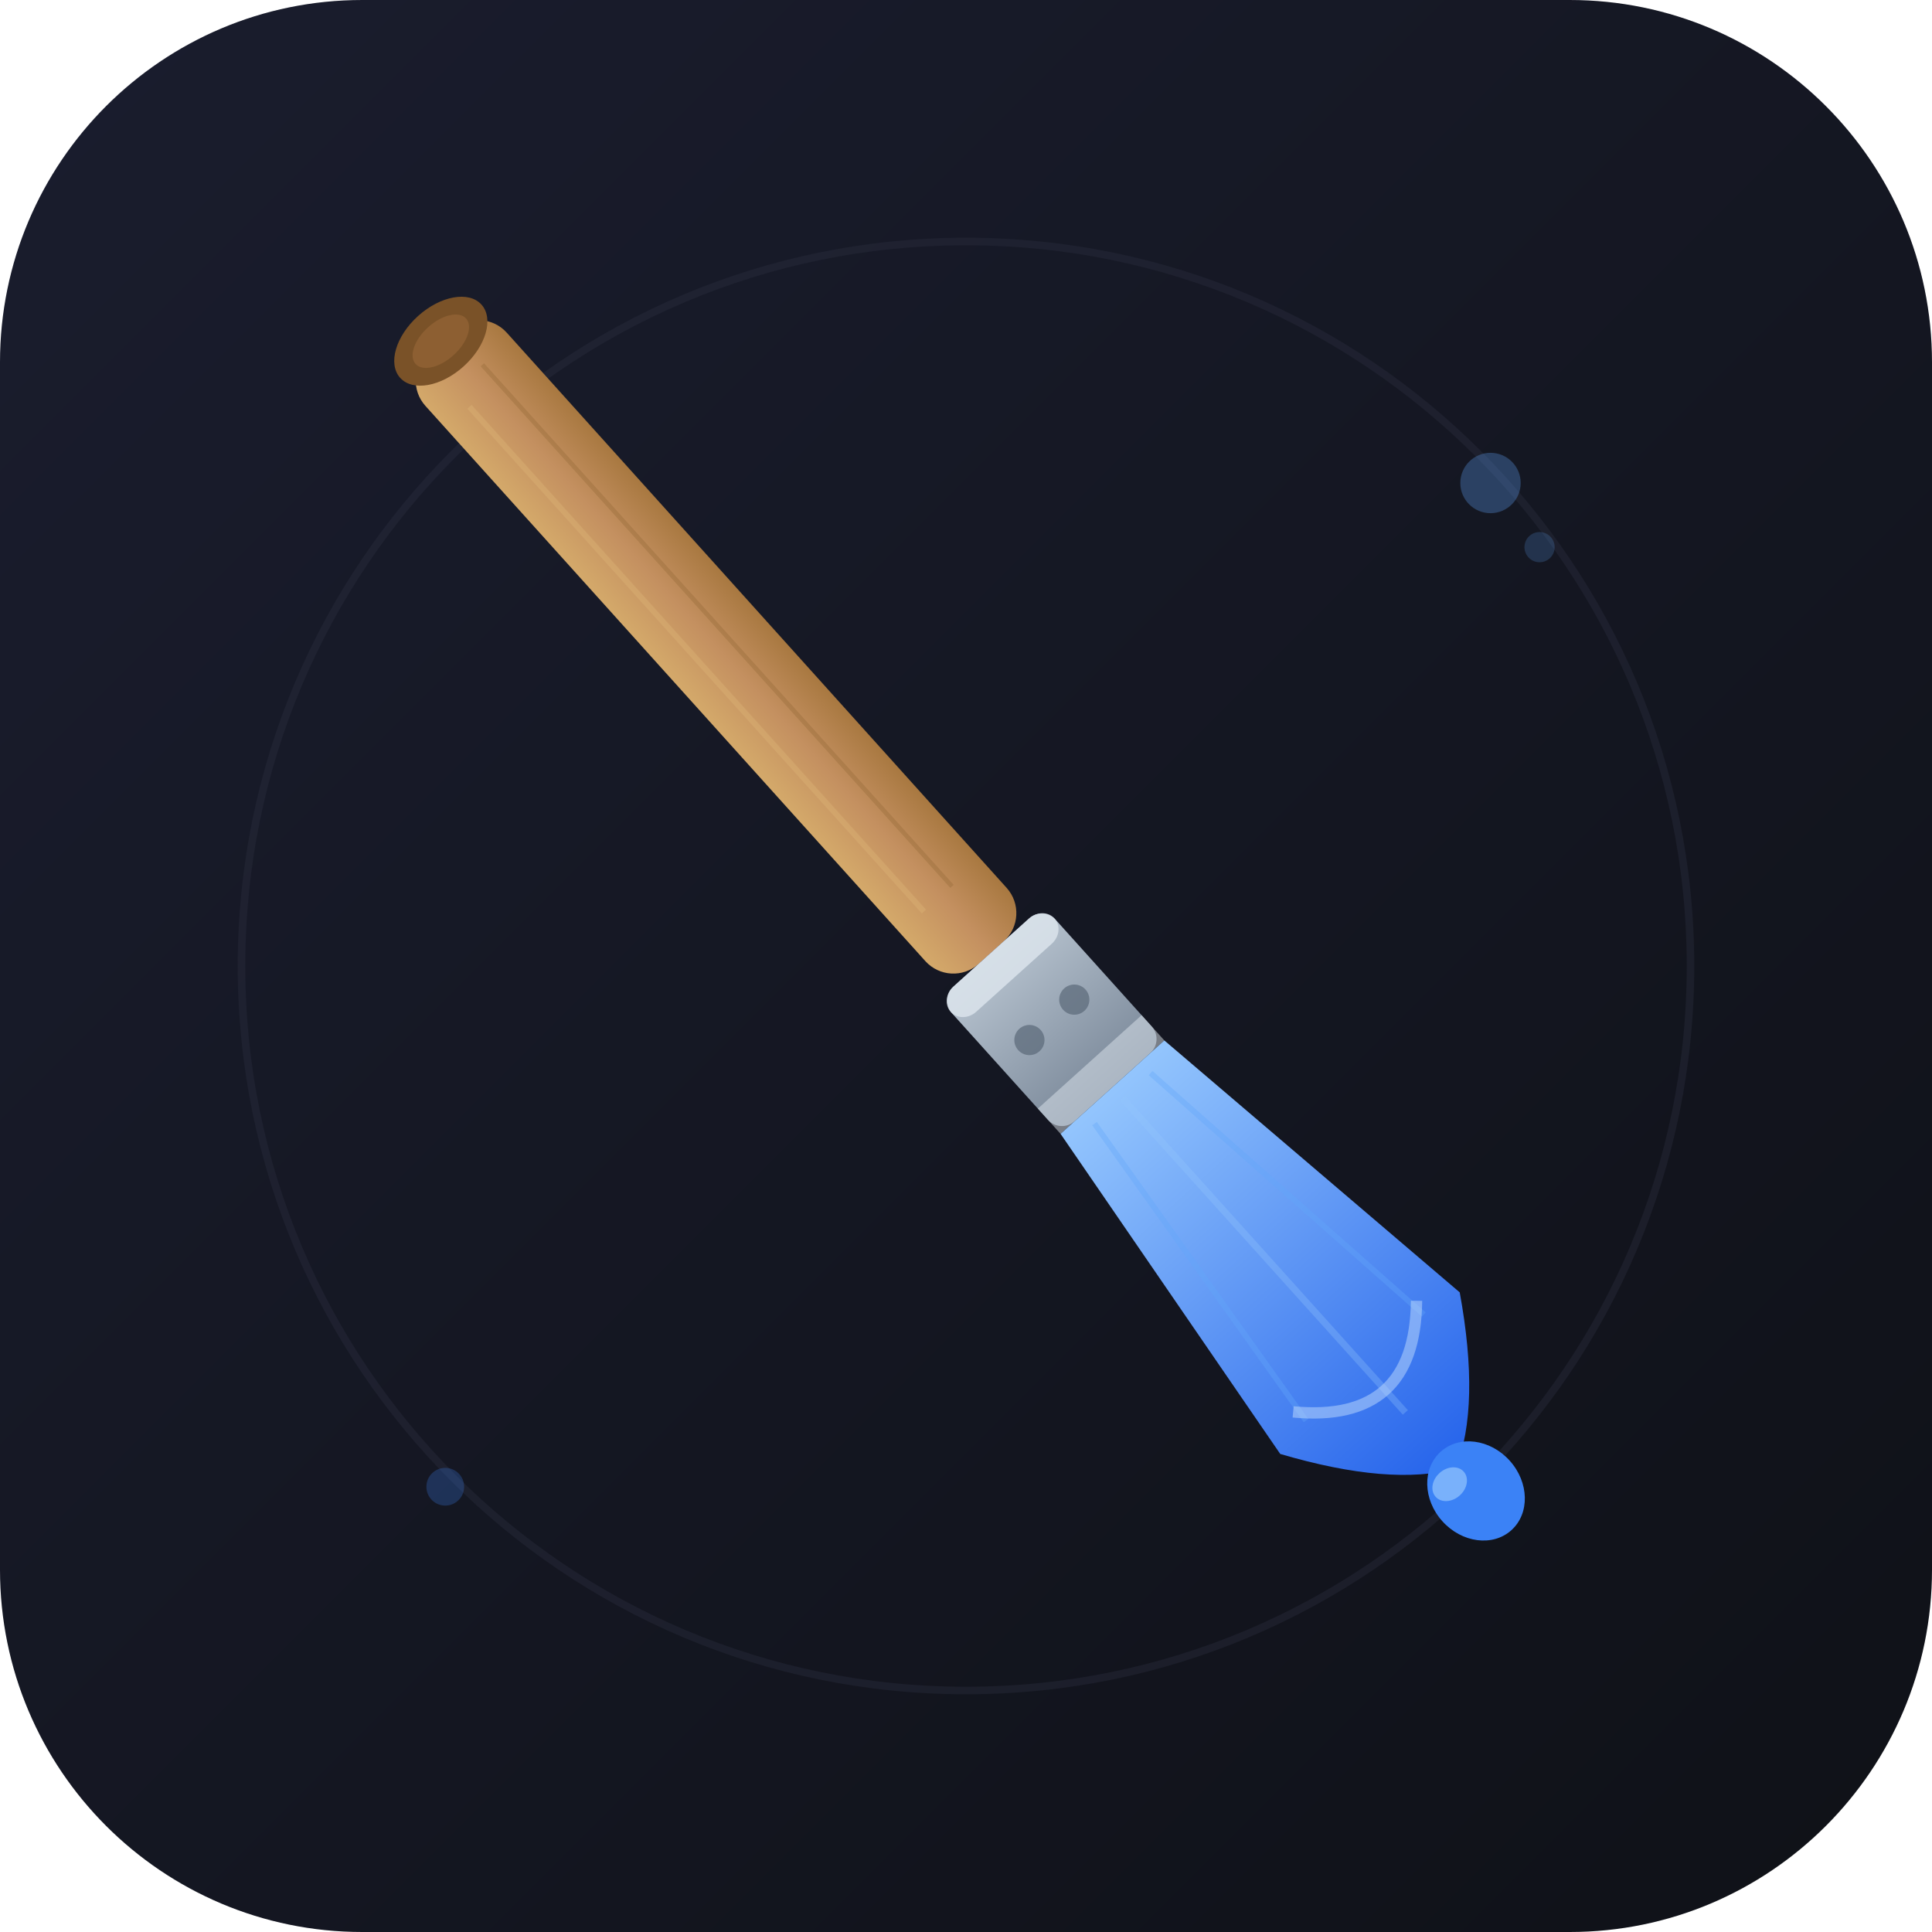
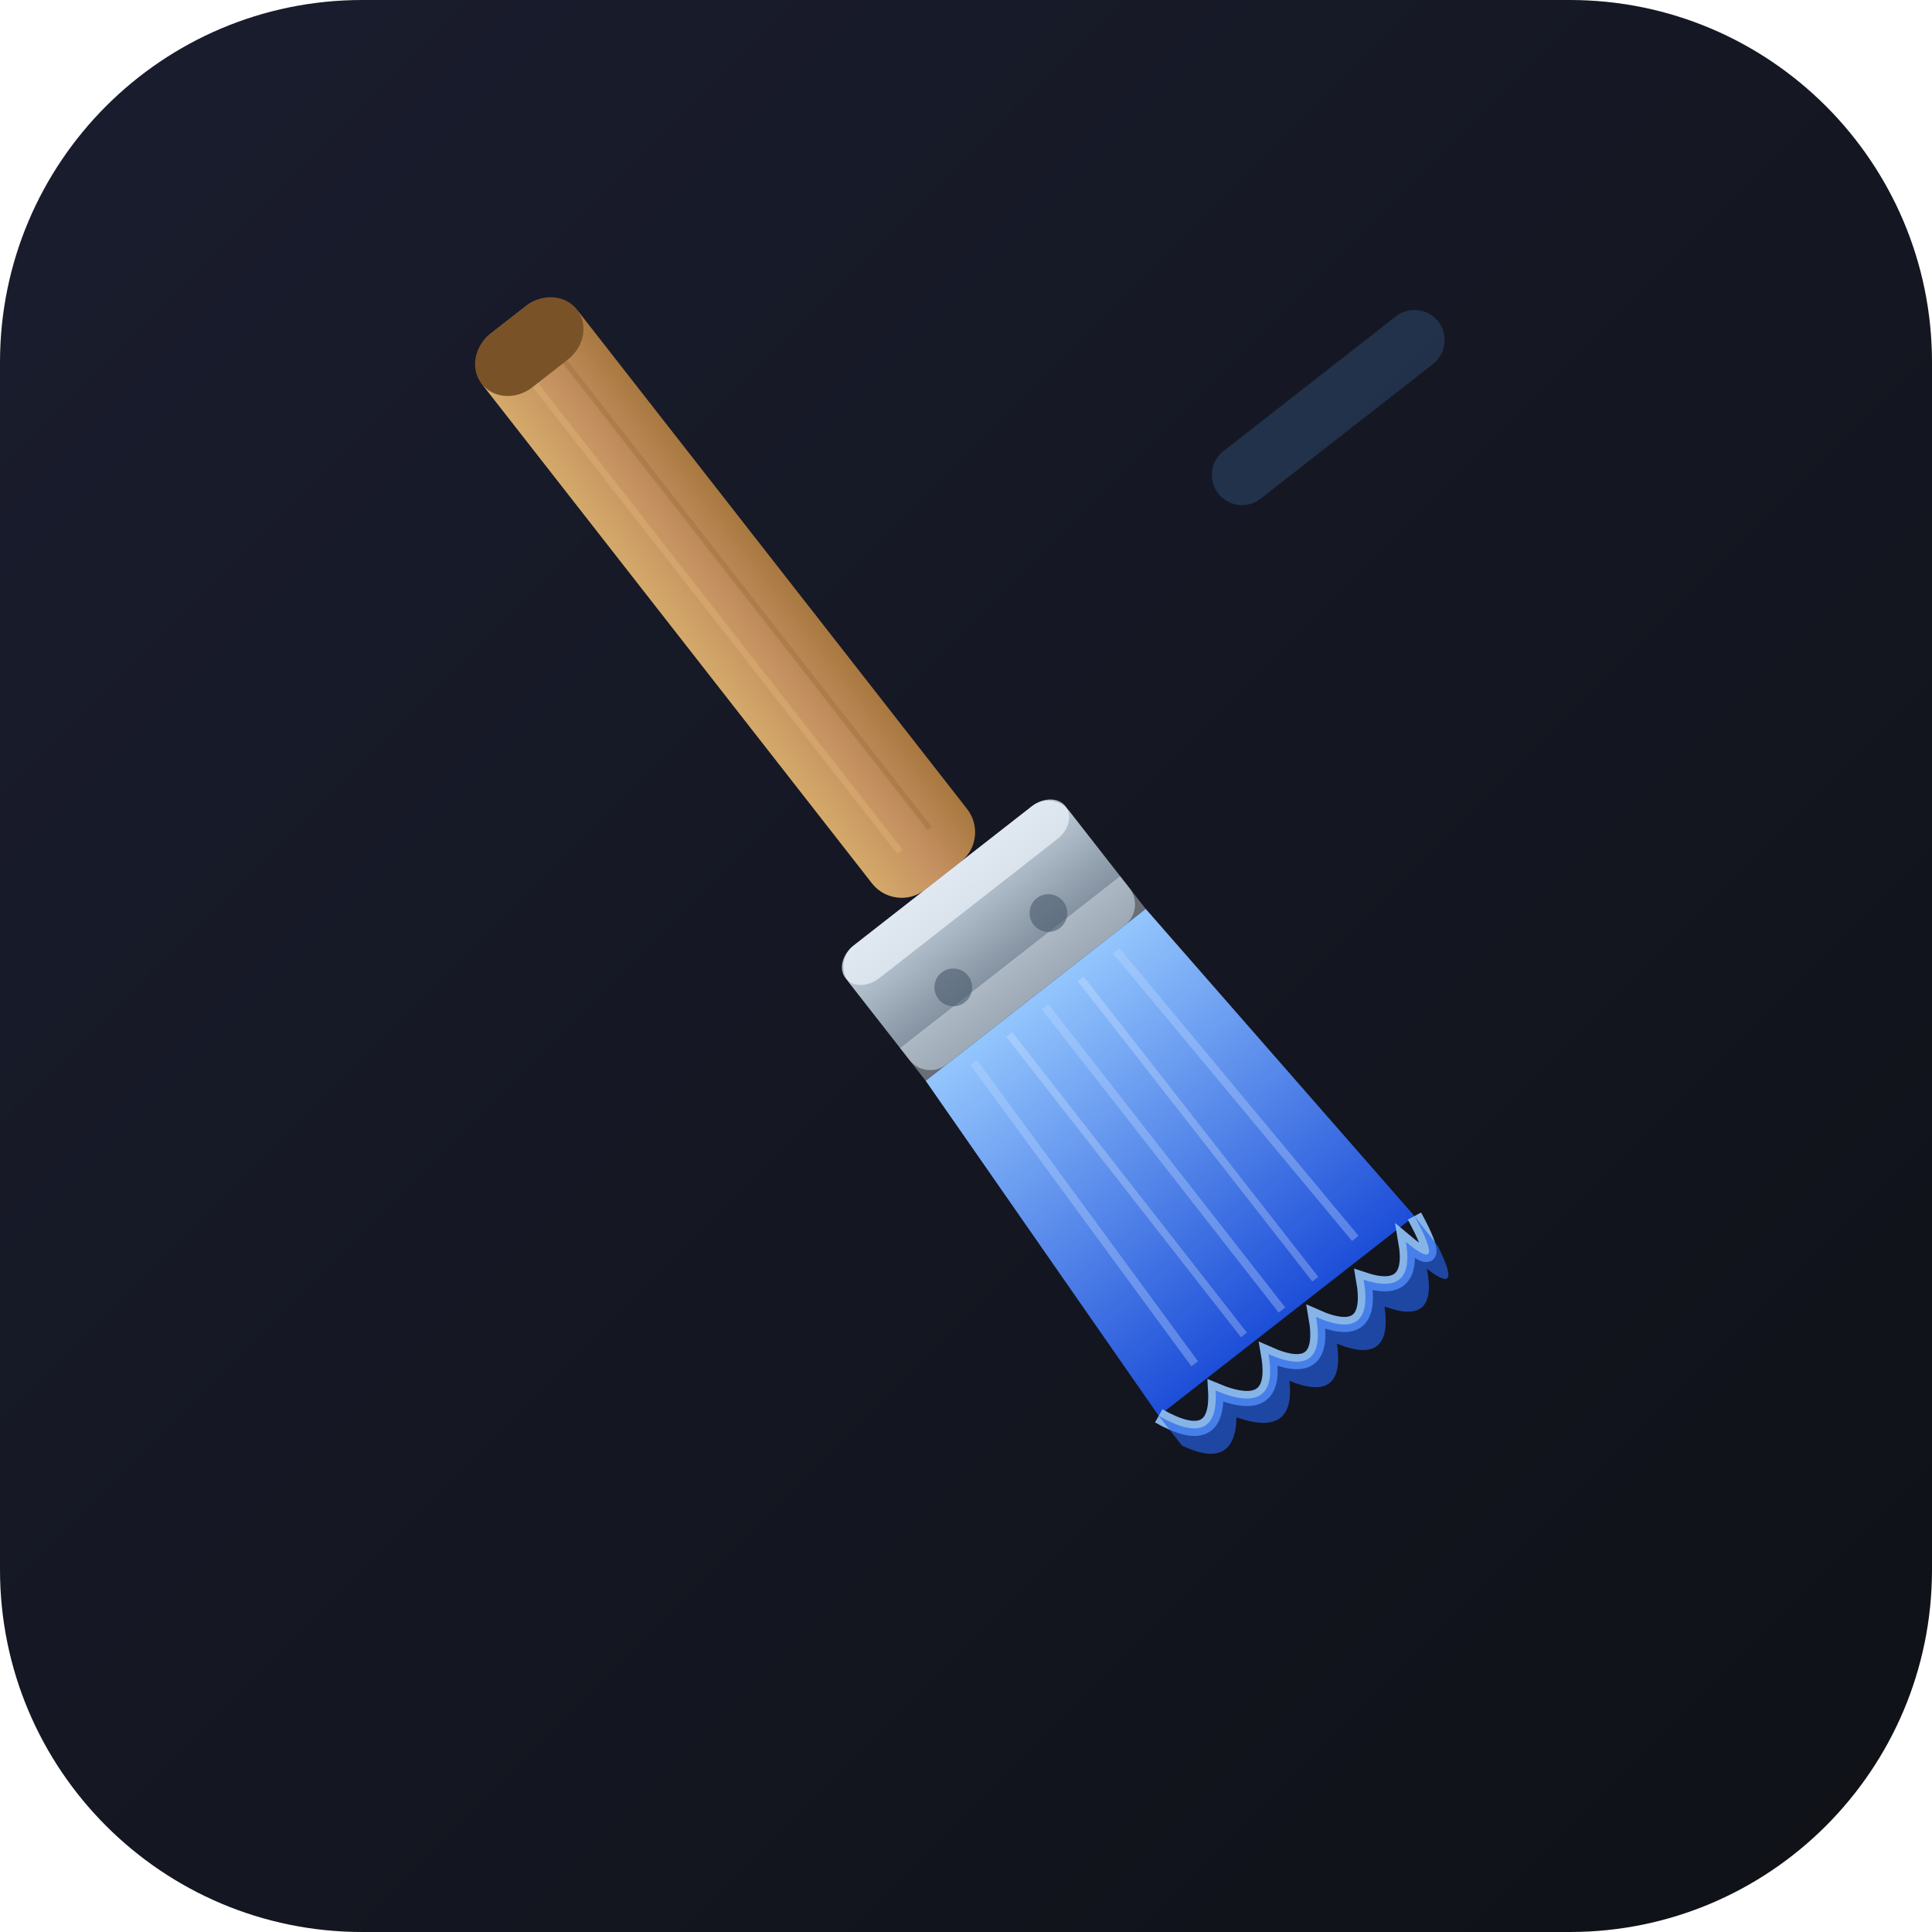
<svg xmlns="http://www.w3.org/2000/svg" viewBox="0 0 512 512" width="512" height="512">
  <defs>
    <linearGradient id="bg512" x1="0%" y1="0%" x2="100%" y2="100%">
      <stop offset="0%" stop-color="#1a1d2e" />
      <stop offset="100%" stop-color="#0f1117" />
    </linearGradient>
    <linearGradient id="handle512" x1="0%" y1="0%" x2="100%" y2="0%">
      <stop offset="0%" stop-color="#d4a96a" />
      <stop offset="50%" stop-color="#c49060" />
      <stop offset="100%" stop-color="#a87840" />
    </linearGradient>
    <linearGradient id="bristles512" x1="0%" y1="0%" x2="0%" y2="100%">
      <stop offset="0%" stop-color="#93c5fd" />
-       <stop offset="100%" stop-color="#2563eb" />
+       <stop offset="100%" stop-color="#1d4ed8" />
    </linearGradient>
    <linearGradient id="ferrule512" x1="0%" y1="0%" x2="0%" y2="100%">
-       <stop offset="0%" stop-color="#b8c4d0" />
-       <stop offset="100%" stop-color="#7a8899" />
+       <stop offset="0%" stop-color="#c8d4e0" />
+       <stop offset="100%" stop-color="#6b7a8a" />
    </linearGradient>
  </defs>
  <rect width="512" height="512" rx="96" fill="url(#bg512)" />
-   <circle cx="256" cy="256" r="192" fill="none" stroke="#2a2d3e" stroke-width="2" opacity="0.4" />
-   <g transform="translate(256, 245) rotate(-42)">
-     <rect x="-14.5" y="-208" width="29" height="218" rx="10" fill="url(#handle512)" />
-     <line x1="-6" y1="-190" x2="-6" y2="-10" stroke="#e0b678" stroke-width="1.5" opacity="0.35" />
-     <line x1="4" y1="-196" x2="4" y2="-10" stroke="#8b6030" stroke-width="1.2" opacity="0.3" />
-     <ellipse cx="0" cy="-208" rx="14.5" ry="9" fill="#7a5228" />
-     <ellipse cx="0" cy="-208" rx="9" ry="5" fill="#9a6838" opacity="0.6" />
-     <rect x="-18.5" y="10" width="37" height="48" rx="5" fill="url(#ferrule512)" />
-     <rect x="-18.5" y="10" width="37" height="9" rx="5" fill="#dde6ee" opacity="0.8" />
-     <rect x="-18.5" y="49" width="37" height="9" rx="0" fill="#dde6ee" opacity="0.5" />
-     <circle cx="-8" cy="34" r="4" fill="#5a6878" opacity="0.7" />
-     <circle cx="8" cy="34" r="4" fill="#5a6878" opacity="0.7" />
-     <path d="M-18.5,58 L-32,160 Q-16,186 0,194 Q16,186 32,160 L18.5,58 Z" fill="url(#bristles512)" />
-     <line x1="-10" y1="62" x2="-21" y2="158" stroke="#60a5fa" stroke-width="1.5" opacity="0.35" />
-     <line x1="0" y1="62" x2="0" y2="174" stroke="#93c5fd" stroke-width="1.8" opacity="0.3" />
-     <line x1="10" y1="62" x2="21" y2="158" stroke="#60a5fa" stroke-width="1.5" opacity="0.35" />
-     <path d="M-22,154 Q0,178 22,154" stroke="#bfdbfe" stroke-width="3" fill="none" opacity="0.5" />
-     <ellipse cx="0" cy="202" rx="12" ry="14" fill="#3b82f6" />
-     <ellipse cx="-4" cy="196" rx="5" ry="4" fill="#93c5fd" opacity="0.7" />
+   <g transform="translate(256, 240) rotate(-38)">
+     <rect x="-16" y="-197" width="32" height="187" rx="10" fill="url(#handle512)" />
+     <line x1="-5" y1="-182" x2="-5" y2="-22" stroke="#e0b678" stroke-width="1.8" opacity="0.4" />
+     <line x1="5" y1="-188" x2="5" y2="-22" stroke="#8b6030" stroke-width="1.4" opacity="0.3" />
+     <rect x="-16" y="-197" width="32" height="18" rx="10" fill="#7a5228" />
+     <rect x="-37" y="-10" width="74" height="40" rx="7" fill="url(#ferrule512)" />
+     <rect x="-37" y="-10" width="74" height="11" rx="7" fill="#e8f0f7" opacity="0.75" />
+     <rect x="-37" y="19" width="74" height="11" rx="0" fill="#e8f0f7" opacity="0.4" />
+     <circle cx="-16" cy="15" r="5" fill="#4a5a6a" opacity="0.6" />
+     <circle cx="16" cy="15" r="5" fill="#4a5a6a" opacity="0.6" />
+     <path d="M-37,30 L-43,138 L43,138 L37,30 Z" fill="url(#bristles512)" />
+     <line x1="-24" y1="34" x2="-27" y2="133" stroke="#bfdbfe" stroke-width="2.2" opacity="0.35" />
+     <line x1="-12" y1="34" x2="-12" y2="135" stroke="#dbeafe" stroke-width="2" opacity="0.3" />
+     <line x1="0" y1="34" x2="0" y2="136" stroke="#bfdbfe" stroke-width="2.2" opacity="0.35" />
+     <line x1="12" y1="34" x2="12" y2="135" stroke="#dbeafe" stroke-width="2" opacity="0.3" />
+     <line x1="24" y1="34" x2="27" y2="133" stroke="#bfdbfe" stroke-width="2.2" opacity="0.35" />
+     <path d="M-43,138 Q-36,155 -27,142 Q-18,158 -10,143 Q-2,158 6,143 Q14,158 22,143 Q30,155 37,142 Q40,156 43,138" stroke="#93c5fd" stroke-width="4" fill="none" opacity="0.9" />
+     <path d="M-43,138 Q-36,155 -27,142 Q-18,158 -10,143 Q-2,158 6,143 Q14,158 22,143 Q30,155 37,142 Q40,156 43,138 L43,148 Q40,163 37,151 Q30,165 22,152 Q14,166 6,152 Q-2,166 -10,152 Q-18,165 -27,151 Q-36,162 -43,148 Z" fill="#2563eb" opacity="0.65" />
  </g>
-   <circle cx="395" cy="128" r="8" fill="#60a5fa" opacity="0.3" />
-   <circle cx="408" cy="145" r="4" fill="#60a5fa" opacity="0.2" />
-   <circle cx="118" cy="394" r="5" fill="#3b82f6" opacity="0.25" />
+   <rect x="315" y="100" width="74" height="16" rx="8" fill="#60a5fa" opacity="0.18" transform="rotate(-38, 352, 108)" />
</svg>
